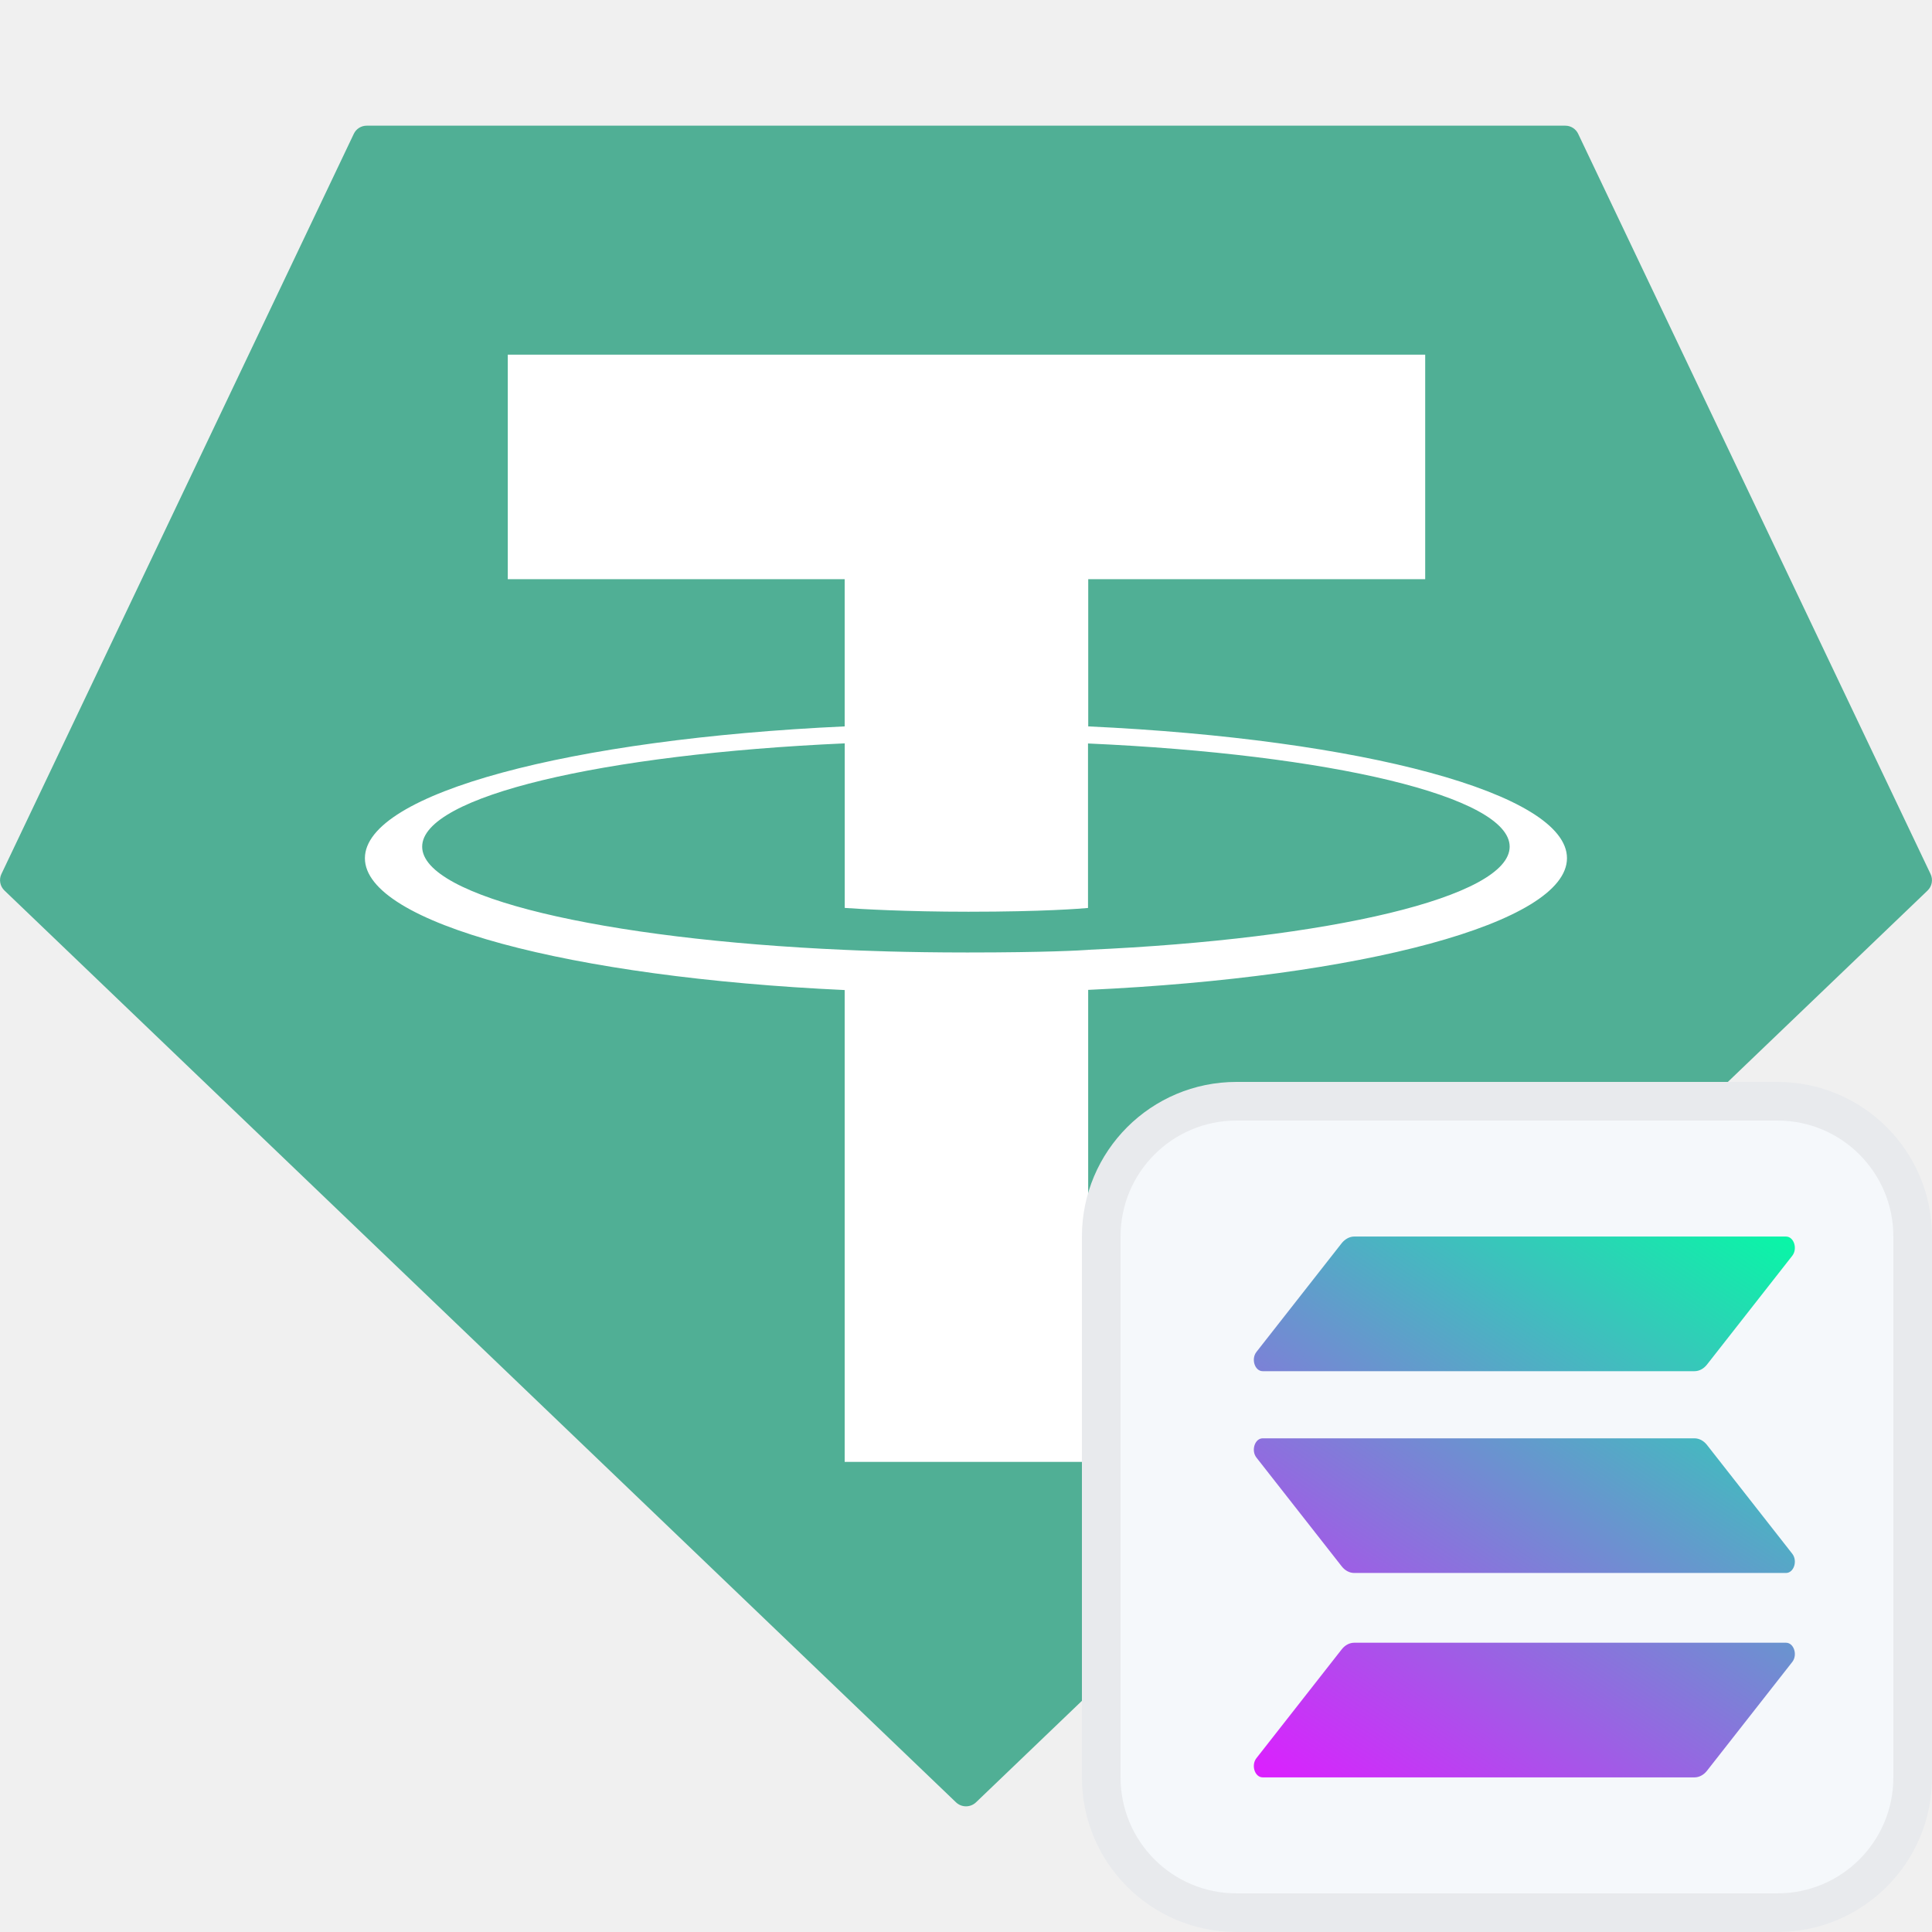
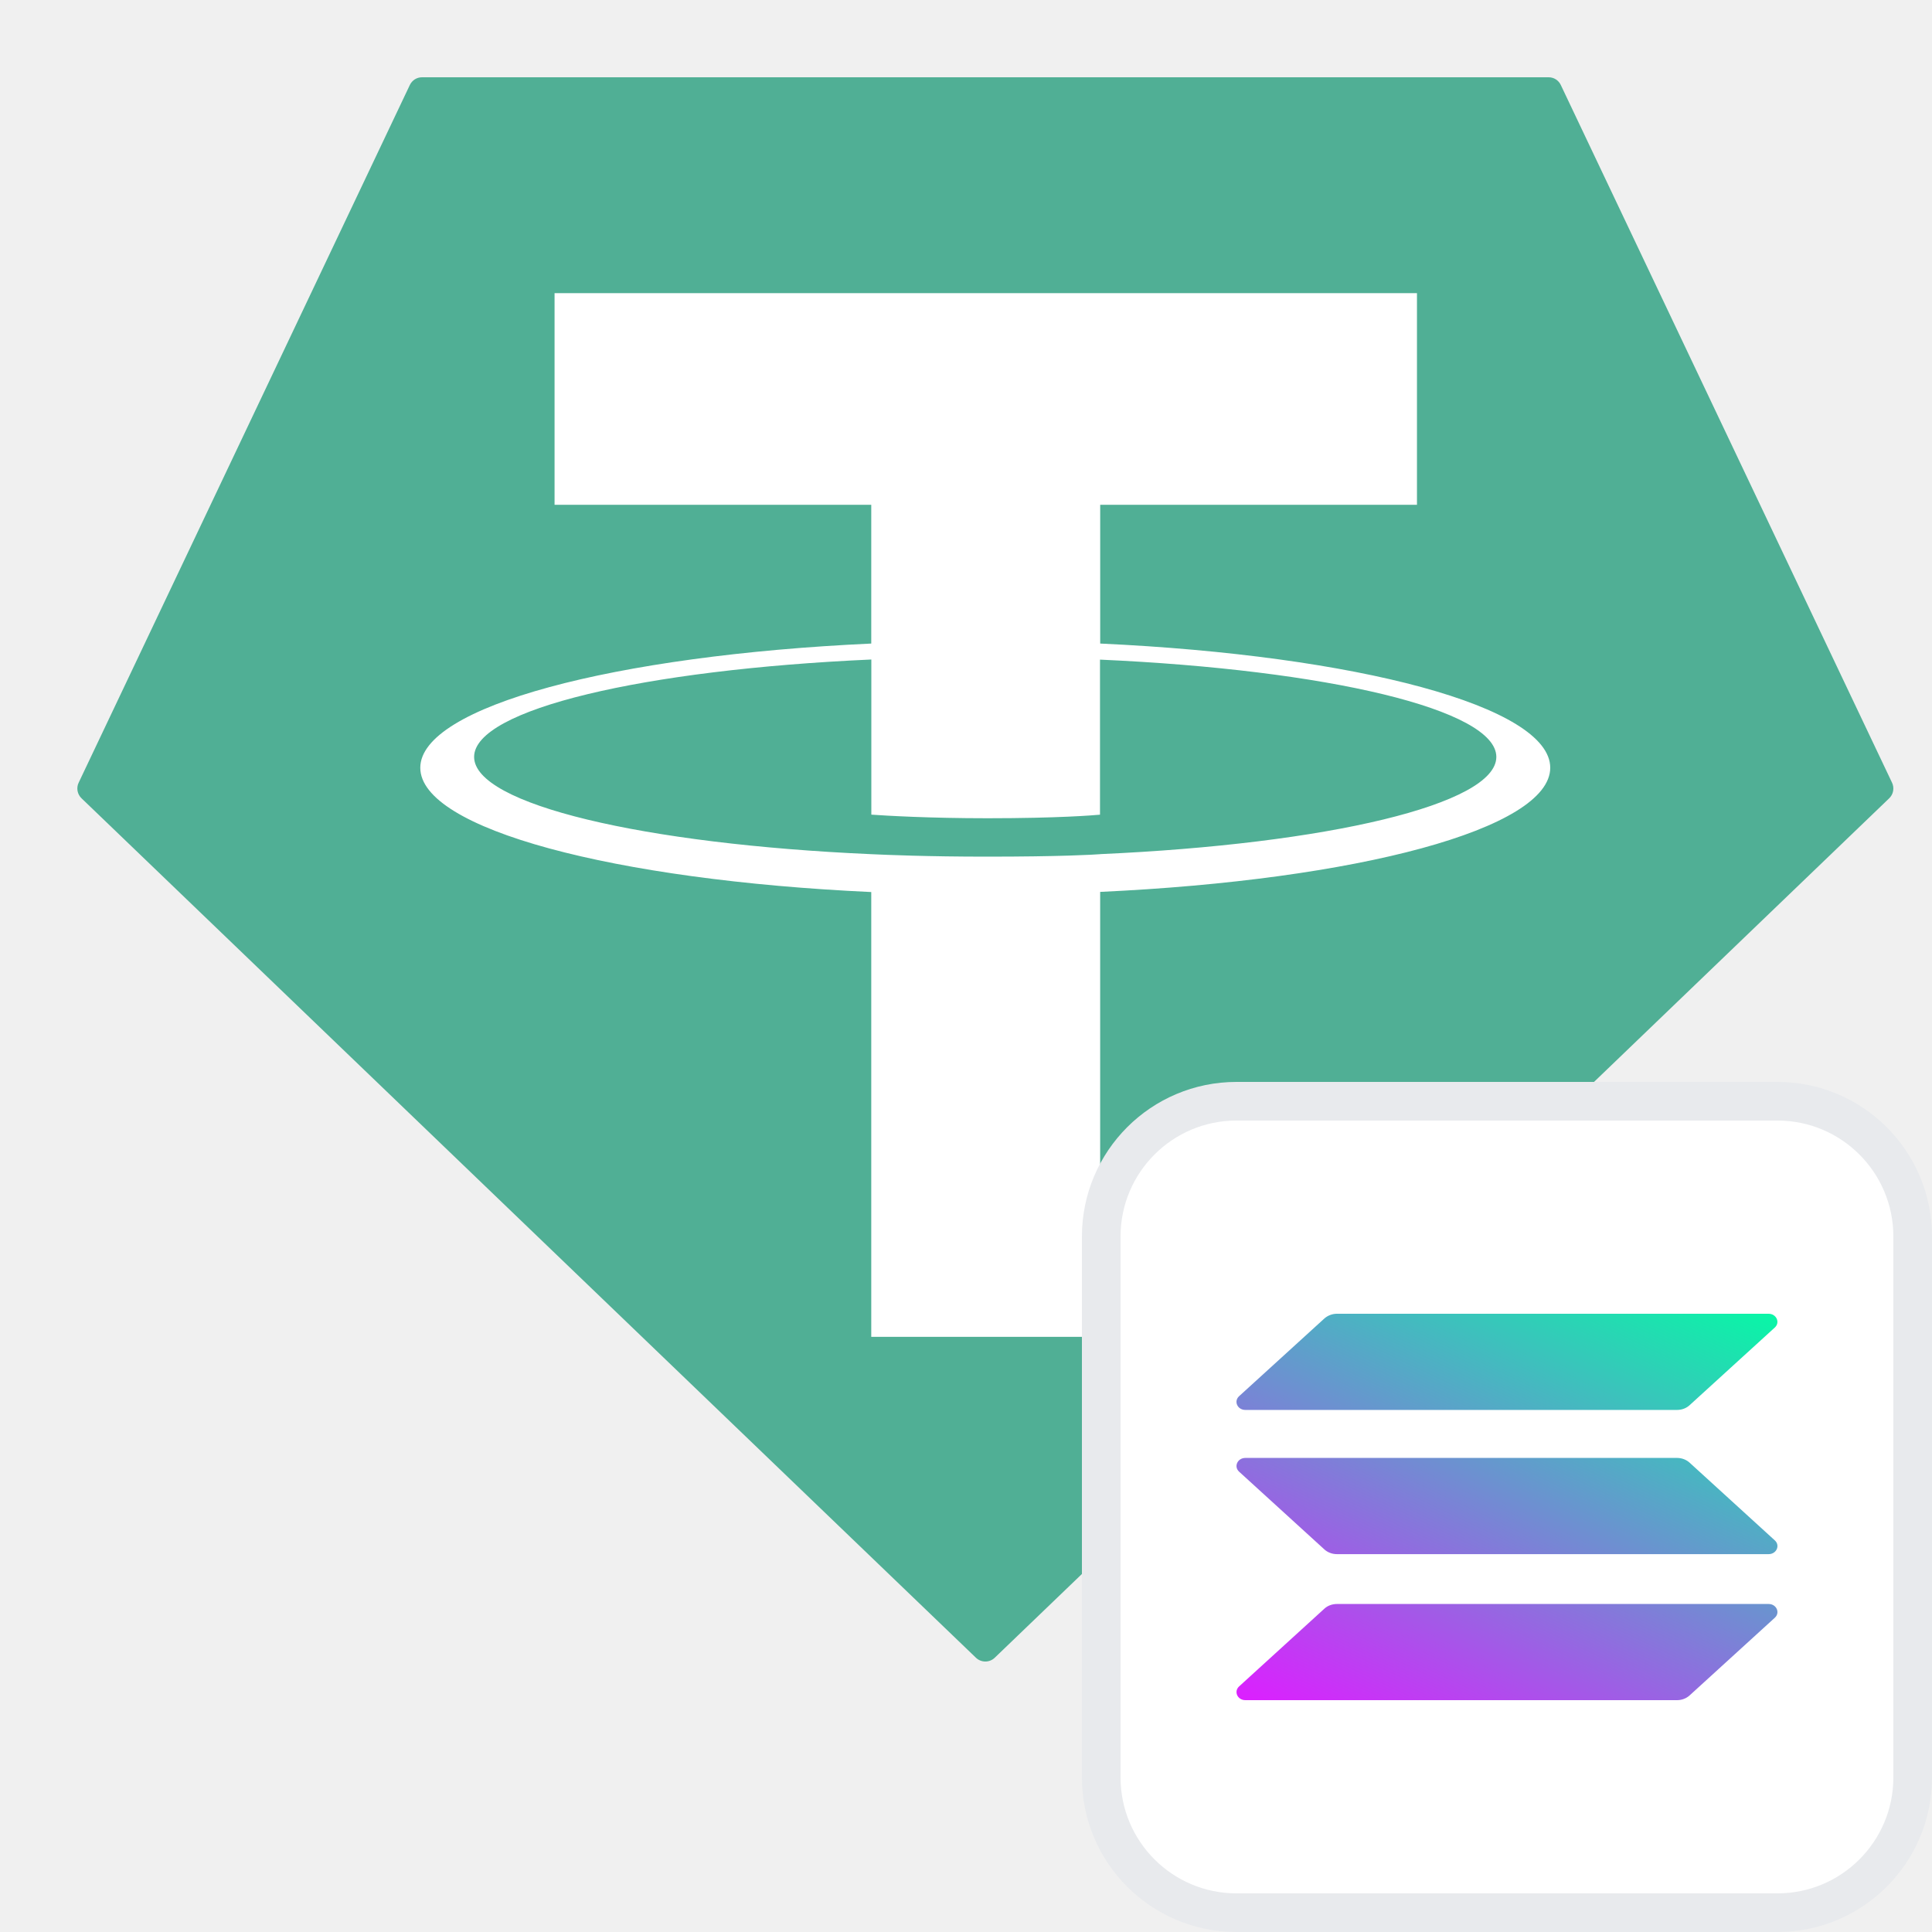
- <svg xmlns="http://www.w3.org/2000/svg" width="100px" height="100px" viewBox="0 0 100 100" version="1.1">
+ <svg xmlns="http://www.w3.org/2000/svg" width="50" height="50" viewBox="0 0 50 50" fill="none">
+   <g clip-path="url(#clip0)">
+     <path fill-rule="evenodd" clip-rule="evenodd" d="M10.606 2.201L2.037 20.253C2.004 20.32 1.994 20.396 2.007 20.469C2.021 20.543 2.057 20.61 2.111 20.661L25.256 42.901C25.322 42.965 25.41 43 25.501 43C25.592 43 25.679 42.965 25.745 42.901L48.89 20.662C48.944 20.611 48.981 20.544 48.994 20.471C49.008 20.397 48.997 20.321 48.965 20.254L40.395 2.203C40.367 2.142 40.323 2.091 40.267 2.055C40.211 2.019 40.146 2 40.079 2H10.925C10.858 1.999 10.793 2.018 10.736 2.053C10.68 2.089 10.634 2.141 10.606 2.201V2.201V2.201Z" fill="#50AF95" />
+     <path fill-rule="evenodd" clip-rule="evenodd" d="M28.473 22.106C28.307 22.119 27.449 22.17 25.534 22.17C24.011 22.17 22.929 22.124 22.55 22.106C16.663 21.846 12.27 20.819 12.27 19.589C12.27 18.358 16.663 17.332 22.55 17.068V21.083C22.935 21.11 24.037 21.176 25.56 21.176C27.388 21.176 28.303 21.099 28.468 21.084V17.071C34.342 17.334 38.725 18.361 38.725 19.589C38.725 20.816 34.343 21.844 28.468 22.105L28.473 22.106ZM28.473 16.656V13.064H36.671V7.586H14.352V13.064H22.548V16.655C15.887 16.962 10.877 18.285 10.877 19.87C10.877 21.456 15.887 22.778 22.548 23.086V34.598H28.472V23.082C35.118 22.775 40.12 21.453 40.12 19.869C40.12 18.285 35.123 16.963 28.472 16.655L28.473 16.656Z" fill="white" />
+   </g>
+   <rect x="28.5" y="28.5" width="21" height="21" rx="3.5" fill="white" />
+   <path d="M34.275 41.632C34.359 41.555 34.476 41.511 34.599 41.511H45.771C45.975 41.511 46.077 41.735 45.932 41.867L43.726 43.878C43.641 43.955 43.525 44 43.402 44H32.23C32.026 44 31.924 43.776 32.068 43.644L34.275 41.632Z" fill="url(#paint0_linear)" />
+   <path d="M34.275 34.122C34.362 34.045 34.479 34 34.598 34H45.77C45.974 34 46.076 34.225 45.932 34.356L43.725 36.368C43.641 36.445 43.525 36.489 43.401 36.489H32.23C32.025 36.489 31.923 36.265 32.068 36.133L34.275 34.122Z" fill="url(#paint1_linear)" />
+   <path d="M43.726 37.853C43.641 37.776 43.525 37.731 43.402 37.731H32.23C32.026 37.731 31.924 37.956 32.068 38.087L34.275 40.099C34.359 40.176 34.476 40.221 34.599 40.221H45.771C45.975 40.221 46.077 39.996 45.932 39.865L43.726 37.853Z" fill="url(#paint2_linear)" />
+   <rect x="28.5" y="28.5" width="21" height="21" rx="3.5" stroke="#E8EAED" />
  <defs>
-     <linearGradient id="linear0" gradientUnits="userSpaceOnUse" x1="360.879" y1="351.455" x2="141.213" y2="-69.294" gradientTransform="matrix(0.251446,0,0,-0.320755,0.000000000000007141,100.7273)">
-       <stop offset="0" style="stop-color:rgb(0%,100%,63.922%);stop-opacity:1;" />
-       <stop offset="1" style="stop-color:rgb(86.275%,12.157%,100%);stop-opacity:1;" />
+     <linearGradient id="paint0_linear" x1="44.703" y1="32.799" x2="38.038" y2="46.804" gradientUnits="userSpaceOnUse">
+       <stop stop-color="#00FFA3" />
+       <stop offset="1" stop-color="#DC1FFF" />
    </linearGradient>
-     <linearGradient id="linear1" gradientUnits="userSpaceOnUse" x1="264.829" y1="401.601" x2="45.163" y2="-19.147" gradientTransform="matrix(0.251446,0,0,-0.320755,0.000000000000007141,100.7273)">
-       <stop offset="0" style="stop-color:rgb(0%,100%,63.922%);stop-opacity:1;" />
-       <stop offset="1" style="stop-color:rgb(86.275%,12.157%,100%);stop-opacity:1;" />
+     <linearGradient id="paint1_linear" x1="41.322" y1="31.19" x2="34.657" y2="45.196" gradientUnits="userSpaceOnUse">
+       <stop stop-color="#00FFA3" />
+       <stop offset="1" stop-color="#DC1FFF" />
    </linearGradient>
-     <linearGradient id="linear2" gradientUnits="userSpaceOnUse" x1="312.548" y1="376.688" x2="92.882" y2="-44.061" gradientTransform="matrix(0.251446,0,0,-0.320755,0.000000000000007141,100.7273)">
-       <stop offset="0" style="stop-color:rgb(0%,100%,63.922%);stop-opacity:1;" />
-       <stop offset="1" style="stop-color:rgb(86.275%,12.157%,100%);stop-opacity:1;" />
+     <linearGradient id="paint2_linear" x1="43.002" y1="31.989" x2="36.337" y2="45.995" gradientUnits="userSpaceOnUse">
+       <stop stop-color="#00FFA3" />
+       <stop offset="1" stop-color="#DC1FFF" />
    </linearGradient>
+     <clipPath id="clip0">
+       <rect width="47" height="41" fill="white" transform="translate(2 2)" />
+     </clipPath>
  </defs>
-   <g id="surface1">
-     <svg id="Layer_1" data-name="Layer 1" viewBox="0 0 339.43 295.27">
-       <path d="M62.15,1.45l-61.89,130a2.52,2.52,0,0,0,.54,2.94L167.95,294.56a2.55,2.55,0,0,0,3.53,0L338.63,134.4a2.52,2.52,0,0,0,.54-2.94l-61.89-130A2.5,2.5,0,0,0,275,0H64.45a2.5,2.5,0,0,0-2.3,1.45h0Z" style="fill:#50af95;fill-rule:evenodd" />
-       <path d="M191.19,144.8v0c-1.2.09-7.4,0.46-21.23,0.46-11,0-18.81-.33-21.55-0.46v0c-42.51-1.87-74.24-9.27-74.24-18.13s31.73-16.25,74.24-18.15v28.91c2.78,0.2,10.74.67,21.74,0.67,13.2,0,19.81-.55,21-0.66v-28.9c42.42,1.89,74.08,9.29,74.08,18.13s-31.65,16.24-74.08,18.12h0Zm0-39.25V79.68h59.2V40.23H89.21V79.68H148.4v25.86c-48.11,2.21-84.29,11.74-84.29,23.16s36.18,20.94,84.29,23.16v82.9h42.78V151.83c48-2.21,84.12-11.73,84.12-23.14s-36.09-20.93-84.12-23.15h0Zm0,0h0Z" style="fill:#fff;fill-rule:evenodd" />
-     </svg>
-   </g>
-   <g id="something">
-     <path style="fill-rule:nonzero;fill:rgb(96.078%,97.255%,98.431%);fill-opacity:1;stroke-width:1;stroke-linecap:butt;stroke-linejoin:miter;stroke:rgb(90.98%,91.765%,92.941%);stroke-opacity:1;stroke-miterlimit:4;" d="M 46 28.5 L 32 28.5 C 30.066 28.5 28.5 30.066 28.5 32 L 28.5 46 C 28.5 47.934 30.066 49.5 32 49.5 L 46 49.5 C 47.934 49.5 49.5 47.934 49.5 46 L 49.5 32 C 49.5 30.066 47.934 28.5 46 28.5 Z M 46 28.5 " transform="matrix(2,0,0,2,0,0)" />
-   </g>
-   <g id="chain-logo" transform=" translate(64.9,64) scale(0.28)">
-     <path style=" stroke:none;fill-rule:nonzero;fill:url(#linear0);" d="M 16.242 76.316 C 16.848 75.547 17.676 75.098 18.559 75.098 L 98.367 75.098 C 99.824 75.098 100.555 77.344 99.523 78.66 L 83.758 98.77 C 83.152 99.539 82.324 99.988 81.441 99.988 L 1.633 99.988 C 0.176 99.988 -0.555 97.746 0.477 96.43 Z M 16.242 76.316 " />
-     <path style=" stroke:none;fill-rule:nonzero;fill:url(#linear1);" d="M 16.242 1.23 C 16.871 0.461 17.703 0.012 18.559 0.012 L 98.367 0.012 C 99.824 0.012 100.555 2.254 99.523 3.57 L 83.758 23.684 C 83.152 24.453 82.324 24.902 81.441 24.902 L 1.633 24.902 C 0.176 24.902 -0.555 22.656 0.477 21.34 Z M 16.242 1.23 " />
-     <path style=" stroke:none;fill-rule:nonzero;fill:url(#linear2);" d="M 83.758 38.531 C 83.152 37.762 82.324 37.312 81.441 37.312 L 1.633 37.312 C 0.176 37.312 -0.555 39.559 0.477 40.875 L 16.242 60.984 C 16.848 61.754 17.676 62.203 18.559 62.203 L 98.367 62.203 C 99.824 62.203 100.555 59.961 99.523 58.645 Z M 83.758 38.531 " />
-   </g>
</svg>
